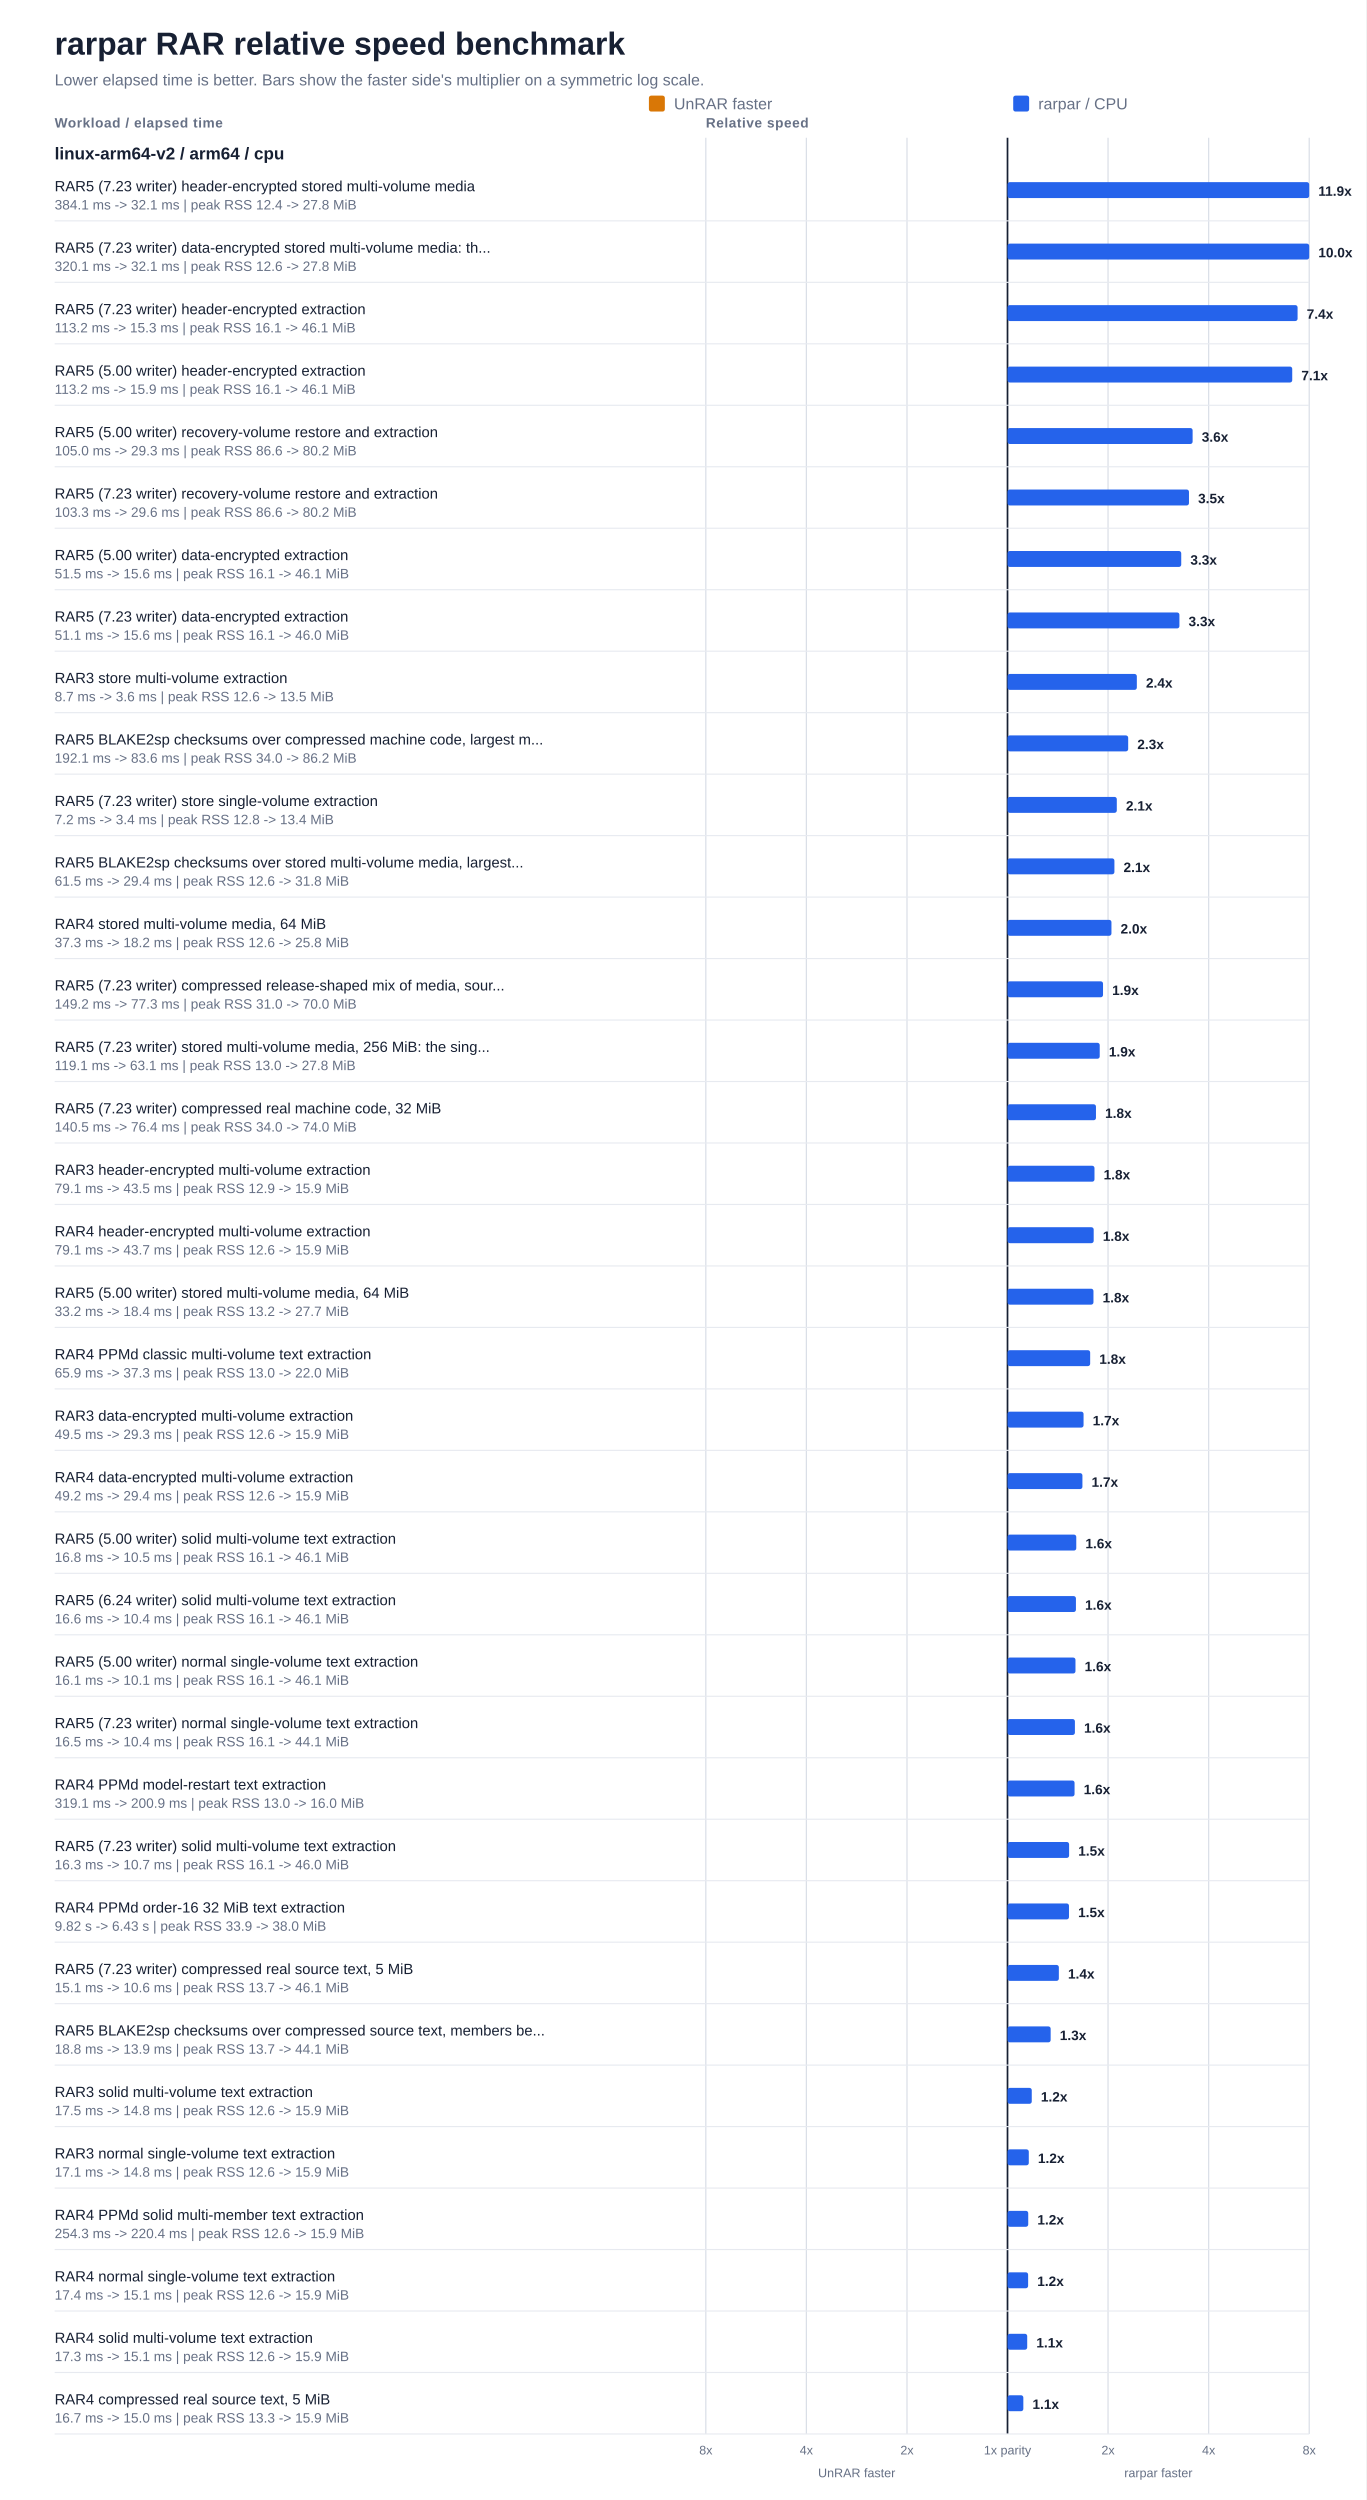
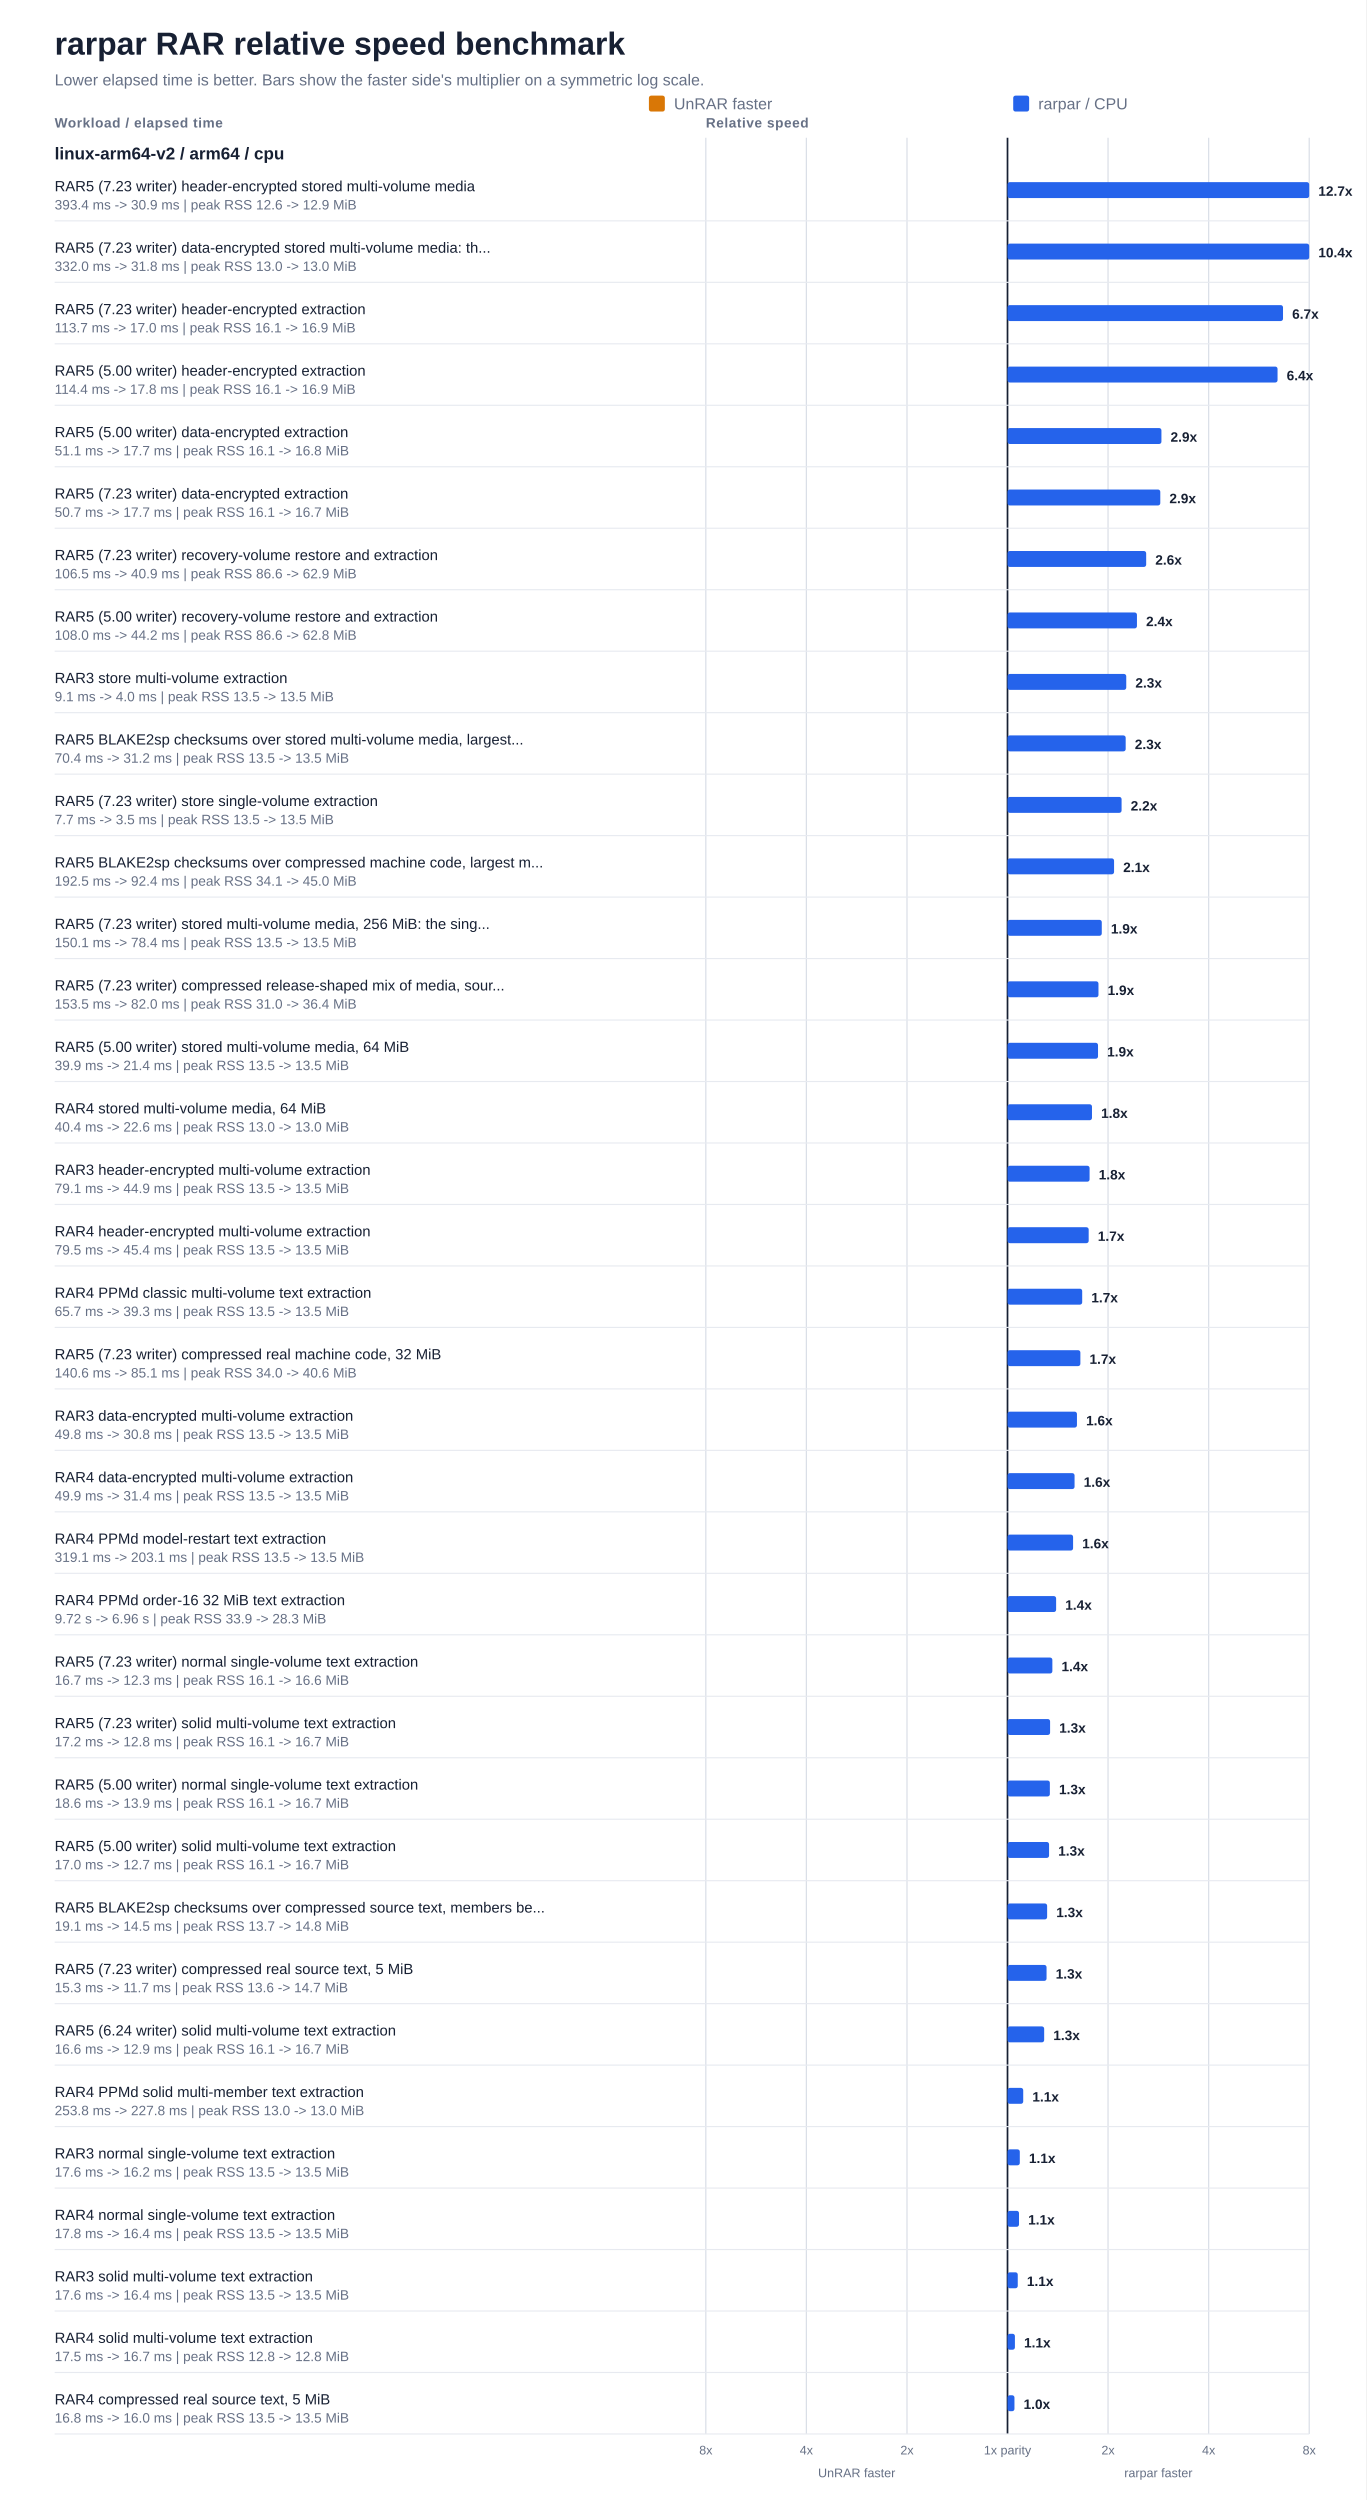
<svg xmlns="http://www.w3.org/2000/svg" width="1200" height="2196" viewBox="0 0 1200 2196" role="img" aria-labelledby="title desc">
  <style>
    .bg { fill: #ffffff; } text { font-family: Arial, sans-serif; fill: #172033; }
    .title { font-size: 28px; font-weight: 600; } .subtitle { font-size: 14px; fill: #667085; }
    .column { font-size: 12px; font-weight: 600; fill: #667085; letter-spacing: .04em; text-transform: uppercase; }
    .machine { font-size: 15px; font-weight: 600; } .workload { font-size: 13px; font-weight: 500; }
    .timing { font-size: 12px; fill: #667085; } .tick { font-size: 11px; fill: #667085; } .ratio { font-size: 12px; font-weight: 600; }
    .grid { stroke: #d7dce5; stroke-width: 1; } .parity { stroke: #172033; stroke-width: 1.5; } .rule { stroke: #e7eaf0; stroke-width: 1; }
    .cpu { fill: #2563eb; } .gpu { fill: #7c3aed; } .slower { fill: #d97706; }
    @media (prefers-color-scheme: dark) { .bg { fill: #0d1117; } text { fill: #e6edf3; } .subtitle, .column, .timing, .tick { fill: #9ca7b5; } .grid { stroke: #30363d; } .parity { stroke: #e6edf3; } .rule { stroke: #21262d; } .cpu { fill: #58a6ff; } .gpu { fill: #bc8cff; } .slower { fill: #f2a65a; } }
  </style>
  <rect class="bg" width="1200" height="2196" />
  <text class="title" x="48" y="48">rarpar RAR relative speed benchmark</text>
  <text class="subtitle" x="48" y="75">Lower elapsed time is better. Bars show the faster side's multiplier on a symmetric log scale.</text>
  <g aria-label="Legend">
    <rect class="slower" x="570" y="84" width="14" height="14" rx="2" />
    <text class="subtitle" x="592" y="96">UnRAR faster</text>
    <rect class="cpu" x="890" y="84" width="14" height="14" rx="2" />
    <text class="subtitle" x="912" y="96">rarpar / CPU</text>
  </g>
  <text class="column" x="48" y="112">Workload / elapsed time</text>
  <text class="column" x="620" y="112">Relative speed</text>
  <g aria-label="Relative speed axis">
    <line class="grid" x1="620.0" y1="121" x2="620.0" y2="2138" />
    <text class="tick" x="620.0" y="2156" text-anchor="middle">8x</text>
    <line class="grid" x1="708.3" y1="121" x2="708.3" y2="2138" />
    <text class="tick" x="708.3" y="2156" text-anchor="middle">4x</text>
    <line class="grid" x1="796.7" y1="121" x2="796.7" y2="2138" />
    <text class="tick" x="796.7" y="2156" text-anchor="middle">2x</text>
    <line class="parity" x1="885.0" y1="121" x2="885.0" y2="2138" />
    <text class="tick" x="885.0" y="2156" text-anchor="middle">1x parity</text>
    <line class="grid" x1="973.3" y1="121" x2="973.3" y2="2138" />
    <text class="tick" x="973.3" y="2156" text-anchor="middle">2x</text>
    <line class="grid" x1="1061.7" y1="121" x2="1061.7" y2="2138" />
    <text class="tick" x="1061.7" y="2156" text-anchor="middle">4x</text>
    <line class="grid" x1="1150.0" y1="121" x2="1150.0" y2="2138" />
    <text class="tick" x="1150.0" y="2156" text-anchor="middle">8x</text>
    <text class="tick" x="752.5" y="2176" text-anchor="middle">UnRAR faster</text>
    <text class="tick" x="1017.5" y="2176" text-anchor="middle">rarpar faster</text>
  </g>
  <g aria-label="RAR benchmarks">
    <text class="machine" x="48" y="140">linux-arm64-v2 / arm64 / cpu</text>
    <text class="workload" x="48" y="168">RAR5 (7.23 writer) header-encrypted stored multi-volume media</text>
-     <text class="timing" x="48" y="184">384.1 ms -&gt; 32.1 ms  |  peak RSS 12.4 -&gt; 27.8 MiB</text>
+     <text class="timing" x="48" y="184">393.4 ms -&gt; 30.9 ms  |  peak RSS 12.6 -&gt; 12.9 MiB</text>
    <rect class="cpu" x="885.0" y="160" width="265.0" height="14" rx="2" />
-     <text class="ratio" x="1158.0" y="172">11.9x</text>
+     <text class="ratio" x="1158.0" y="172">12.7x</text>
    <line class="rule" x1="48" y1="194" x2="1150" y2="194" />
    <text class="workload" x="48" y="222">RAR5 (7.23 writer) data-encrypted stored multi-volume media: th...</text>
-     <text class="timing" x="48" y="238">320.1 ms -&gt; 32.1 ms  |  peak RSS 12.6 -&gt; 27.8 MiB</text>
+     <text class="timing" x="48" y="238">332.0 ms -&gt; 31.8 ms  |  peak RSS 13.0 -&gt; 13.0 MiB</text>
    <rect class="cpu" x="885.0" y="214" width="265.0" height="14" rx="2" />
-     <text class="ratio" x="1158.0" y="226">10.0x</text>
+     <text class="ratio" x="1158.0" y="226">10.4x</text>
    <line class="rule" x1="48" y1="248" x2="1150" y2="248" />
    <text class="workload" x="48" y="276">RAR5 (7.23 writer) header-encrypted extraction</text>
-     <text class="timing" x="48" y="292">113.2 ms -&gt; 15.3 ms  |  peak RSS 16.1 -&gt; 46.1 MiB</text>
-     <rect class="cpu" x="885.0" y="268" width="254.8" height="14" rx="2" />
-     <text class="ratio" x="1147.8" y="280">7.4x</text>
+     <text class="timing" x="48" y="292">113.7 ms -&gt; 17.0 ms  |  peak RSS 16.1 -&gt; 16.9 MiB</text>
+     <rect class="cpu" x="885.0" y="268" width="242.0" height="14" rx="2" />
+     <text class="ratio" x="1135.0" y="280">6.7x</text>
    <line class="rule" x1="48" y1="302" x2="1150" y2="302" />
    <text class="workload" x="48" y="330">RAR5 (5.00 writer) header-encrypted extraction</text>
-     <text class="timing" x="48" y="346">113.2 ms -&gt; 15.9 ms  |  peak RSS 16.1 -&gt; 46.1 MiB</text>
-     <rect class="cpu" x="885.0" y="322" width="250.1" height="14" rx="2" />
-     <text class="ratio" x="1143.1" y="334">7.1x</text>
+     <text class="timing" x="48" y="346">114.4 ms -&gt; 17.8 ms  |  peak RSS 16.1 -&gt; 16.9 MiB</text>
+     <rect class="cpu" x="885.0" y="322" width="237.2" height="14" rx="2" />
+     <text class="ratio" x="1130.2" y="334">6.4x</text>
    <line class="rule" x1="48" y1="356" x2="1150" y2="356" />
-     <text class="workload" x="48" y="384">RAR5 (5.00 writer) recovery-volume restore and extraction</text>
-     <text class="timing" x="48" y="400">105.0 ms -&gt; 29.3 ms  |  peak RSS 86.6 -&gt; 80.2 MiB</text>
-     <rect class="cpu" x="885.0" y="376" width="162.6" height="14" rx="2" />
-     <text class="ratio" x="1055.6" y="388">3.6x</text>
+     <text class="workload" x="48" y="384">RAR5 (5.00 writer) data-encrypted extraction</text>
+     <text class="timing" x="48" y="400">51.1 ms -&gt; 17.7 ms  |  peak RSS 16.1 -&gt; 16.8 MiB</text>
+     <rect class="cpu" x="885.0" y="376" width="135.2" height="14" rx="2" />
+     <text class="ratio" x="1028.2" y="388">2.9x</text>
    <line class="rule" x1="48" y1="410" x2="1150" y2="410" />
-     <text class="workload" x="48" y="438">RAR5 (7.23 writer) recovery-volume restore and extraction</text>
-     <text class="timing" x="48" y="454">103.3 ms -&gt; 29.6 ms  |  peak RSS 86.6 -&gt; 80.2 MiB</text>
-     <rect class="cpu" x="885.0" y="430" width="159.4" height="14" rx="2" />
-     <text class="ratio" x="1052.4" y="442">3.5x</text>
+     <text class="workload" x="48" y="438">RAR5 (7.23 writer) data-encrypted extraction</text>
+     <text class="timing" x="48" y="454">50.7 ms -&gt; 17.7 ms  |  peak RSS 16.1 -&gt; 16.7 MiB</text>
+     <rect class="cpu" x="885.0" y="430" width="134.2" height="14" rx="2" />
+     <text class="ratio" x="1027.2" y="442">2.9x</text>
    <line class="rule" x1="48" y1="464" x2="1150" y2="464" />
-     <text class="workload" x="48" y="492">RAR5 (5.00 writer) data-encrypted extraction</text>
-     <text class="timing" x="48" y="508">51.5 ms -&gt; 15.6 ms  |  peak RSS 16.1 -&gt; 46.1 MiB</text>
-     <rect class="cpu" x="885.0" y="484" width="152.6" height="14" rx="2" />
-     <text class="ratio" x="1045.6" y="496">3.3x</text>
+     <text class="workload" x="48" y="492">RAR5 (7.23 writer) recovery-volume restore and extraction</text>
+     <text class="timing" x="48" y="508">106.5 ms -&gt; 40.9 ms  |  peak RSS 86.6 -&gt; 62.9 MiB</text>
+     <rect class="cpu" x="885.0" y="484" width="121.8" height="14" rx="2" />
+     <text class="ratio" x="1014.8" y="496">2.6x</text>
    <line class="rule" x1="48" y1="518" x2="1150" y2="518" />
-     <text class="workload" x="48" y="546">RAR5 (7.23 writer) data-encrypted extraction</text>
-     <text class="timing" x="48" y="562">51.1 ms -&gt; 15.6 ms  |  peak RSS 16.1 -&gt; 46.0 MiB</text>
-     <rect class="cpu" x="885.0" y="538" width="151.0" height="14" rx="2" />
-     <text class="ratio" x="1044.0" y="550">3.3x</text>
+     <text class="workload" x="48" y="546">RAR5 (5.00 writer) recovery-volume restore and extraction</text>
+     <text class="timing" x="48" y="562">108.0 ms -&gt; 44.2 ms  |  peak RSS 86.6 -&gt; 62.8 MiB</text>
+     <rect class="cpu" x="885.0" y="538" width="113.7" height="14" rx="2" />
+     <text class="ratio" x="1006.7" y="550">2.4x</text>
    <line class="rule" x1="48" y1="572" x2="1150" y2="572" />
    <text class="workload" x="48" y="600">RAR3 store multi-volume extraction</text>
-     <text class="timing" x="48" y="616">8.7 ms -&gt; 3.6 ms  |  peak RSS 12.6 -&gt; 13.5 MiB</text>
-     <rect class="cpu" x="885.0" y="592" width="113.6" height="14" rx="2" />
-     <text class="ratio" x="1006.6" y="604">2.4x</text>
+     <text class="timing" x="48" y="616">9.1 ms -&gt; 4.0 ms  |  peak RSS 13.5 -&gt; 13.5 MiB</text>
+     <rect class="cpu" x="885.0" y="592" width="104.3" height="14" rx="2" />
+     <text class="ratio" x="997.3" y="604">2.3x</text>
    <line class="rule" x1="48" y1="626" x2="1150" y2="626" />
-     <text class="workload" x="48" y="654">RAR5 BLAKE2sp checksums over compressed machine code, largest m...</text>
-     <text class="timing" x="48" y="670">192.1 ms -&gt; 83.6 ms  |  peak RSS 34.0 -&gt; 86.2 MiB</text>
-     <rect class="cpu" x="885.0" y="646" width="106.0" height="14" rx="2" />
-     <text class="ratio" x="999.0" y="658">2.3x</text>
+     <text class="workload" x="48" y="654">RAR5 BLAKE2sp checksums over stored multi-volume media, largest...</text>
+     <text class="timing" x="48" y="670">70.4 ms -&gt; 31.2 ms  |  peak RSS 13.5 -&gt; 13.5 MiB</text>
+     <rect class="cpu" x="885.0" y="646" width="103.8" height="14" rx="2" />
+     <text class="ratio" x="996.8" y="658">2.3x</text>
    <line class="rule" x1="48" y1="680" x2="1150" y2="680" />
    <text class="workload" x="48" y="708">RAR5 (7.23 writer) store single-volume extraction</text>
-     <text class="timing" x="48" y="724">7.2 ms -&gt; 3.4 ms  |  peak RSS 12.8 -&gt; 13.4 MiB</text>
-     <rect class="cpu" x="885.0" y="700" width="96.0" height="14" rx="2" />
-     <text class="ratio" x="989.0" y="712">2.1x</text>
+     <text class="timing" x="48" y="724">7.7 ms -&gt; 3.5 ms  |  peak RSS 13.5 -&gt; 13.5 MiB</text>
+     <rect class="cpu" x="885.0" y="700" width="100.2" height="14" rx="2" />
+     <text class="ratio" x="993.2" y="712">2.2x</text>
    <line class="rule" x1="48" y1="734" x2="1150" y2="734" />
-     <text class="workload" x="48" y="762">RAR5 BLAKE2sp checksums over stored multi-volume media, largest...</text>
-     <text class="timing" x="48" y="778">61.5 ms -&gt; 29.4 ms  |  peak RSS 12.6 -&gt; 31.8 MiB</text>
-     <rect class="cpu" x="885.0" y="754" width="93.9" height="14" rx="2" />
-     <text class="ratio" x="986.9" y="766">2.1x</text>
+     <text class="workload" x="48" y="762">RAR5 BLAKE2sp checksums over compressed machine code, largest m...</text>
+     <text class="timing" x="48" y="778">192.5 ms -&gt; 92.4 ms  |  peak RSS 34.1 -&gt; 45.0 MiB</text>
+     <rect class="cpu" x="885.0" y="754" width="93.6" height="14" rx="2" />
+     <text class="ratio" x="986.6" y="766">2.1x</text>
    <line class="rule" x1="48" y1="788" x2="1150" y2="788" />
-     <text class="workload" x="48" y="816">RAR4 stored multi-volume media, 64 MiB</text>
-     <text class="timing" x="48" y="832">37.3 ms -&gt; 18.2 ms  |  peak RSS 12.6 -&gt; 25.8 MiB</text>
-     <rect class="cpu" x="885.0" y="808" width="91.3" height="14" rx="2" />
-     <text class="ratio" x="984.3" y="820">2.0x</text>
+     <text class="workload" x="48" y="816">RAR5 (7.23 writer) stored multi-volume media, 256 MiB: the sing...</text>
+     <text class="timing" x="48" y="832">150.1 ms -&gt; 78.4 ms  |  peak RSS 13.5 -&gt; 13.5 MiB</text>
+     <rect class="cpu" x="885.0" y="808" width="82.8" height="14" rx="2" />
+     <text class="ratio" x="975.8" y="820">1.9x</text>
    <line class="rule" x1="48" y1="842" x2="1150" y2="842" />
    <text class="workload" x="48" y="870">RAR5 (7.23 writer) compressed release-shaped mix of media, sour...</text>
-     <text class="timing" x="48" y="886">149.2 ms -&gt; 77.3 ms  |  peak RSS 31.0 -&gt; 70.0 MiB</text>
-     <rect class="cpu" x="885.0" y="862" width="83.9" height="14" rx="2" />
-     <text class="ratio" x="976.9" y="874">1.9x</text>
+     <text class="timing" x="48" y="886">153.5 ms -&gt; 82.0 ms  |  peak RSS 31.0 -&gt; 36.4 MiB</text>
+     <rect class="cpu" x="885.0" y="862" width="79.9" height="14" rx="2" />
+     <text class="ratio" x="972.9" y="874">1.9x</text>
    <line class="rule" x1="48" y1="896" x2="1150" y2="896" />
-     <text class="workload" x="48" y="924">RAR5 (7.23 writer) stored multi-volume media, 256 MiB: the sing...</text>
-     <text class="timing" x="48" y="940">119.1 ms -&gt; 63.1 ms  |  peak RSS 13.0 -&gt; 27.8 MiB</text>
-     <rect class="cpu" x="885.0" y="916" width="81.0" height="14" rx="2" />
-     <text class="ratio" x="974.0" y="928">1.9x</text>
+     <text class="workload" x="48" y="924">RAR5 (5.00 writer) stored multi-volume media, 64 MiB</text>
+     <text class="timing" x="48" y="940">39.9 ms -&gt; 21.4 ms  |  peak RSS 13.5 -&gt; 13.5 MiB</text>
+     <rect class="cpu" x="885.0" y="916" width="79.5" height="14" rx="2" />
+     <text class="ratio" x="972.5" y="928">1.9x</text>
    <line class="rule" x1="48" y1="950" x2="1150" y2="950" />
-     <text class="workload" x="48" y="978">RAR5 (7.23 writer) compressed real machine code, 32 MiB</text>
-     <text class="timing" x="48" y="994">140.5 ms -&gt; 76.4 ms  |  peak RSS 34.0 -&gt; 74.0 MiB</text>
-     <rect class="cpu" x="885.0" y="970" width="77.7" height="14" rx="2" />
-     <text class="ratio" x="970.7" y="982">1.8x</text>
+     <text class="workload" x="48" y="978">RAR4 stored multi-volume media, 64 MiB</text>
+     <text class="timing" x="48" y="994">40.4 ms -&gt; 22.6 ms  |  peak RSS 13.0 -&gt; 13.0 MiB</text>
+     <rect class="cpu" x="885.0" y="970" width="74.2" height="14" rx="2" />
+     <text class="ratio" x="967.2" y="982">1.8x</text>
    <line class="rule" x1="48" y1="1004" x2="1150" y2="1004" />
    <text class="workload" x="48" y="1032">RAR3 header-encrypted multi-volume extraction</text>
-     <text class="timing" x="48" y="1048">79.1 ms -&gt; 43.5 ms  |  peak RSS 12.9 -&gt; 15.9 MiB</text>
-     <rect class="cpu" x="885.0" y="1024" width="76.4" height="14" rx="2" />
-     <text class="ratio" x="969.4" y="1036">1.8x</text>
+     <text class="timing" x="48" y="1048">79.1 ms -&gt; 44.9 ms  |  peak RSS 13.5 -&gt; 13.5 MiB</text>
+     <rect class="cpu" x="885.0" y="1024" width="72.1" height="14" rx="2" />
+     <text class="ratio" x="965.1" y="1036">1.8x</text>
    <line class="rule" x1="48" y1="1058" x2="1150" y2="1058" />
    <text class="workload" x="48" y="1086">RAR4 header-encrypted multi-volume extraction</text>
-     <text class="timing" x="48" y="1102">79.1 ms -&gt; 43.7 ms  |  peak RSS 12.6 -&gt; 15.9 MiB</text>
-     <rect class="cpu" x="885.0" y="1078" width="75.7" height="14" rx="2" />
-     <text class="ratio" x="968.7" y="1090">1.8x</text>
+     <text class="timing" x="48" y="1102">79.5 ms -&gt; 45.4 ms  |  peak RSS 13.5 -&gt; 13.5 MiB</text>
+     <rect class="cpu" x="885.0" y="1078" width="71.3" height="14" rx="2" />
+     <text class="ratio" x="964.3" y="1090">1.7x</text>
    <line class="rule" x1="48" y1="1112" x2="1150" y2="1112" />
-     <text class="workload" x="48" y="1140">RAR5 (5.00 writer) stored multi-volume media, 64 MiB</text>
-     <text class="timing" x="48" y="1156">33.2 ms -&gt; 18.4 ms  |  peak RSS 13.2 -&gt; 27.7 MiB</text>
-     <rect class="cpu" x="885.0" y="1132" width="75.5" height="14" rx="2" />
-     <text class="ratio" x="968.5" y="1144">1.8x</text>
+     <text class="workload" x="48" y="1140">RAR4 PPMd classic multi-volume text extraction</text>
+     <text class="timing" x="48" y="1156">65.7 ms -&gt; 39.3 ms  |  peak RSS 13.5 -&gt; 13.5 MiB</text>
+     <rect class="cpu" x="885.0" y="1132" width="65.6" height="14" rx="2" />
+     <text class="ratio" x="958.6" y="1144">1.7x</text>
    <line class="rule" x1="48" y1="1166" x2="1150" y2="1166" />
-     <text class="workload" x="48" y="1194">RAR4 PPMd classic multi-volume text extraction</text>
-     <text class="timing" x="48" y="1210">65.9 ms -&gt; 37.3 ms  |  peak RSS 13.0 -&gt; 22.0 MiB</text>
-     <rect class="cpu" x="885.0" y="1186" width="72.6" height="14" rx="2" />
-     <text class="ratio" x="965.6" y="1198">1.8x</text>
+     <text class="workload" x="48" y="1194">RAR5 (7.23 writer) compressed real machine code, 32 MiB</text>
+     <text class="timing" x="48" y="1210">140.6 ms -&gt; 85.1 ms  |  peak RSS 34.0 -&gt; 40.6 MiB</text>
+     <rect class="cpu" x="885.0" y="1186" width="64.0" height="14" rx="2" />
+     <text class="ratio" x="957.0" y="1198">1.7x</text>
    <line class="rule" x1="48" y1="1220" x2="1150" y2="1220" />
    <text class="workload" x="48" y="1248">RAR3 data-encrypted multi-volume extraction</text>
-     <text class="timing" x="48" y="1264">49.5 ms -&gt; 29.3 ms  |  peak RSS 12.6 -&gt; 15.9 MiB</text>
-     <rect class="cpu" x="885.0" y="1240" width="66.8" height="14" rx="2" />
-     <text class="ratio" x="959.8" y="1252">1.7x</text>
+     <text class="timing" x="48" y="1264">49.8 ms -&gt; 30.8 ms  |  peak RSS 13.5 -&gt; 13.5 MiB</text>
+     <rect class="cpu" x="885.0" y="1240" width="61.0" height="14" rx="2" />
+     <text class="ratio" x="954.0" y="1252">1.6x</text>
    <line class="rule" x1="48" y1="1274" x2="1150" y2="1274" />
    <text class="workload" x="48" y="1302">RAR4 data-encrypted multi-volume extraction</text>
-     <text class="timing" x="48" y="1318">49.2 ms -&gt; 29.4 ms  |  peak RSS 12.6 -&gt; 15.9 MiB</text>
-     <rect class="cpu" x="885.0" y="1294" width="65.8" height="14" rx="2" />
-     <text class="ratio" x="958.8" y="1306">1.7x</text>
+     <text class="timing" x="48" y="1318">49.9 ms -&gt; 31.4 ms  |  peak RSS 13.5 -&gt; 13.5 MiB</text>
+     <rect class="cpu" x="885.0" y="1294" width="58.9" height="14" rx="2" />
+     <text class="ratio" x="951.9" y="1306">1.6x</text>
    <line class="rule" x1="48" y1="1328" x2="1150" y2="1328" />
-     <text class="workload" x="48" y="1356">RAR5 (5.00 writer) solid multi-volume text extraction</text>
-     <text class="timing" x="48" y="1372">16.8 ms -&gt; 10.5 ms  |  peak RSS 16.1 -&gt; 46.1 MiB</text>
-     <rect class="cpu" x="885.0" y="1348" width="60.4" height="14" rx="2" />
-     <text class="ratio" x="953.4" y="1360">1.6x</text>
+     <text class="workload" x="48" y="1356">RAR4 PPMd model-restart text extraction</text>
+     <text class="timing" x="48" y="1372">319.1 ms -&gt; 203.1 ms  |  peak RSS 13.5 -&gt; 13.5 MiB</text>
+     <rect class="cpu" x="885.0" y="1348" width="57.6" height="14" rx="2" />
+     <text class="ratio" x="950.6" y="1360">1.6x</text>
    <line class="rule" x1="48" y1="1382" x2="1150" y2="1382" />
-     <text class="workload" x="48" y="1410">RAR5 (6.24 writer) solid multi-volume text extraction</text>
-     <text class="timing" x="48" y="1426">16.6 ms -&gt; 10.4 ms  |  peak RSS 16.1 -&gt; 46.1 MiB</text>
-     <rect class="cpu" x="885.0" y="1402" width="60.1" height="14" rx="2" />
-     <text class="ratio" x="953.1" y="1414">1.6x</text>
+     <text class="workload" x="48" y="1410">RAR4 PPMd order-16 32 MiB text extraction</text>
+     <text class="timing" x="48" y="1426">9.72 s -&gt; 6.96 s  |  peak RSS 33.9 -&gt; 28.3 MiB</text>
+     <rect class="cpu" x="885.0" y="1402" width="42.7" height="14" rx="2" />
+     <text class="ratio" x="935.7" y="1414">1.4x</text>
    <line class="rule" x1="48" y1="1436" x2="1150" y2="1436" />
-     <text class="workload" x="48" y="1464">RAR5 (5.00 writer) normal single-volume text extraction</text>
-     <text class="timing" x="48" y="1480">16.1 ms -&gt; 10.1 ms  |  peak RSS 16.1 -&gt; 46.1 MiB</text>
-     <rect class="cpu" x="885.0" y="1456" width="59.7" height="14" rx="2" />
-     <text class="ratio" x="952.7" y="1468">1.6x</text>
+     <text class="workload" x="48" y="1464">RAR5 (7.23 writer) normal single-volume text extraction</text>
+     <text class="timing" x="48" y="1480">16.7 ms -&gt; 12.3 ms  |  peak RSS 16.1 -&gt; 16.6 MiB</text>
+     <rect class="cpu" x="885.0" y="1456" width="39.4" height="14" rx="2" />
+     <text class="ratio" x="932.4" y="1468">1.4x</text>
    <line class="rule" x1="48" y1="1490" x2="1150" y2="1490" />
-     <text class="workload" x="48" y="1518">RAR5 (7.23 writer) normal single-volume text extraction</text>
-     <text class="timing" x="48" y="1534">16.5 ms -&gt; 10.4 ms  |  peak RSS 16.1 -&gt; 44.1 MiB</text>
-     <rect class="cpu" x="885.0" y="1510" width="59.2" height="14" rx="2" />
-     <text class="ratio" x="952.2" y="1522">1.6x</text>
+     <text class="workload" x="48" y="1518">RAR5 (7.23 writer) solid multi-volume text extraction</text>
+     <text class="timing" x="48" y="1534">17.2 ms -&gt; 12.8 ms  |  peak RSS 16.1 -&gt; 16.7 MiB</text>
+     <rect class="cpu" x="885.0" y="1510" width="37.4" height="14" rx="2" />
+     <text class="ratio" x="930.4" y="1522">1.3x</text>
    <line class="rule" x1="48" y1="1544" x2="1150" y2="1544" />
-     <text class="workload" x="48" y="1572">RAR4 PPMd model-restart text extraction</text>
-     <text class="timing" x="48" y="1588">319.1 ms -&gt; 200.9 ms  |  peak RSS 13.0 -&gt; 16.0 MiB</text>
-     <rect class="cpu" x="885.0" y="1564" width="58.9" height="14" rx="2" />
-     <text class="ratio" x="951.9" y="1576">1.6x</text>
+     <text class="workload" x="48" y="1572">RAR5 (5.00 writer) normal single-volume text extraction</text>
+     <text class="timing" x="48" y="1588">18.6 ms -&gt; 13.9 ms  |  peak RSS 16.1 -&gt; 16.7 MiB</text>
+     <rect class="cpu" x="885.0" y="1564" width="37.2" height="14" rx="2" />
+     <text class="ratio" x="930.2" y="1576">1.3x</text>
    <line class="rule" x1="48" y1="1598" x2="1150" y2="1598" />
-     <text class="workload" x="48" y="1626">RAR5 (7.23 writer) solid multi-volume text extraction</text>
-     <text class="timing" x="48" y="1642">16.3 ms -&gt; 10.7 ms  |  peak RSS 16.1 -&gt; 46.0 MiB</text>
-     <rect class="cpu" x="885.0" y="1618" width="54.1" height="14" rx="2" />
-     <text class="ratio" x="947.1" y="1630">1.5x</text>
+     <text class="workload" x="48" y="1626">RAR5 (5.00 writer) solid multi-volume text extraction</text>
+     <text class="timing" x="48" y="1642">17.0 ms -&gt; 12.7 ms  |  peak RSS 16.1 -&gt; 16.7 MiB</text>
+     <rect class="cpu" x="885.0" y="1618" width="36.5" height="14" rx="2" />
+     <text class="ratio" x="929.5" y="1630">1.3x</text>
    <line class="rule" x1="48" y1="1652" x2="1150" y2="1652" />
-     <text class="workload" x="48" y="1680">RAR4 PPMd order-16 32 MiB text extraction</text>
-     <text class="timing" x="48" y="1696">9.82 s -&gt; 6.43 s  |  peak RSS 33.9 -&gt; 38.0 MiB</text>
-     <rect class="cpu" x="885.0" y="1672" width="54.0" height="14" rx="2" />
-     <text class="ratio" x="947.0" y="1684">1.5x</text>
+     <text class="workload" x="48" y="1680">RAR5 BLAKE2sp checksums over compressed source text, members be...</text>
+     <text class="timing" x="48" y="1696">19.1 ms -&gt; 14.5 ms  |  peak RSS 13.7 -&gt; 14.8 MiB</text>
+     <rect class="cpu" x="885.0" y="1672" width="34.8" height="14" rx="2" />
+     <text class="ratio" x="927.8" y="1684">1.3x</text>
    <line class="rule" x1="48" y1="1706" x2="1150" y2="1706" />
    <text class="workload" x="48" y="1734">RAR5 (7.23 writer) compressed real source text, 5 MiB</text>
-     <text class="timing" x="48" y="1750">15.1 ms -&gt; 10.6 ms  |  peak RSS 13.7 -&gt; 46.1 MiB</text>
-     <rect class="cpu" x="885.0" y="1726" width="45.1" height="14" rx="2" />
-     <text class="ratio" x="938.1" y="1738">1.4x</text>
+     <text class="timing" x="48" y="1750">15.3 ms -&gt; 11.7 ms  |  peak RSS 13.6 -&gt; 14.7 MiB</text>
+     <rect class="cpu" x="885.0" y="1726" width="34.3" height="14" rx="2" />
+     <text class="ratio" x="927.3" y="1738">1.3x</text>
    <line class="rule" x1="48" y1="1760" x2="1150" y2="1760" />
-     <text class="workload" x="48" y="1788">RAR5 BLAKE2sp checksums over compressed source text, members be...</text>
-     <text class="timing" x="48" y="1804">18.8 ms -&gt; 13.9 ms  |  peak RSS 13.7 -&gt; 44.1 MiB</text>
-     <rect class="cpu" x="885.0" y="1780" width="37.9" height="14" rx="2" />
-     <text class="ratio" x="930.9" y="1792">1.3x</text>
+     <text class="workload" x="48" y="1788">RAR5 (6.24 writer) solid multi-volume text extraction</text>
+     <text class="timing" x="48" y="1804">16.6 ms -&gt; 12.9 ms  |  peak RSS 16.1 -&gt; 16.7 MiB</text>
+     <rect class="cpu" x="885.0" y="1780" width="32.2" height="14" rx="2" />
+     <text class="ratio" x="925.2" y="1792">1.3x</text>
    <line class="rule" x1="48" y1="1814" x2="1150" y2="1814" />
-     <text class="workload" x="48" y="1842">RAR3 solid multi-volume text extraction</text>
-     <text class="timing" x="48" y="1858">17.5 ms -&gt; 14.8 ms  |  peak RSS 12.6 -&gt; 15.9 MiB</text>
-     <rect class="cpu" x="885.0" y="1834" width="21.3" height="14" rx="2" />
-     <text class="ratio" x="914.3" y="1846">1.2x</text>
+     <text class="workload" x="48" y="1842">RAR4 PPMd solid multi-member text extraction</text>
+     <text class="timing" x="48" y="1858">253.8 ms -&gt; 227.8 ms  |  peak RSS 13.0 -&gt; 13.0 MiB</text>
+     <rect class="cpu" x="885.0" y="1834" width="13.8" height="14" rx="2" />
+     <text class="ratio" x="906.8" y="1846">1.1x</text>
    <line class="rule" x1="48" y1="1868" x2="1150" y2="1868" />
    <text class="workload" x="48" y="1896">RAR3 normal single-volume text extraction</text>
-     <text class="timing" x="48" y="1912">17.1 ms -&gt; 14.8 ms  |  peak RSS 12.6 -&gt; 15.9 MiB</text>
-     <rect class="cpu" x="885.0" y="1888" width="18.7" height="14" rx="2" />
-     <text class="ratio" x="911.7" y="1900">1.2x</text>
+     <text class="timing" x="48" y="1912">17.6 ms -&gt; 16.2 ms  |  peak RSS 13.5 -&gt; 13.5 MiB</text>
+     <rect class="cpu" x="885.0" y="1888" width="10.8" height="14" rx="2" />
+     <text class="ratio" x="903.8" y="1900">1.1x</text>
    <line class="rule" x1="48" y1="1922" x2="1150" y2="1922" />
-     <text class="workload" x="48" y="1950">RAR4 PPMd solid multi-member text extraction</text>
-     <text class="timing" x="48" y="1966">254.3 ms -&gt; 220.4 ms  |  peak RSS 12.6 -&gt; 15.9 MiB</text>
-     <rect class="cpu" x="885.0" y="1942" width="18.2" height="14" rx="2" />
-     <text class="ratio" x="911.2" y="1954">1.2x</text>
+     <text class="workload" x="48" y="1950">RAR4 normal single-volume text extraction</text>
+     <text class="timing" x="48" y="1966">17.8 ms -&gt; 16.4 ms  |  peak RSS 13.5 -&gt; 13.5 MiB</text>
+     <rect class="cpu" x="885.0" y="1942" width="10.1" height="14" rx="2" />
+     <text class="ratio" x="903.1" y="1954">1.1x</text>
    <line class="rule" x1="48" y1="1976" x2="1150" y2="1976" />
-     <text class="workload" x="48" y="2004">RAR4 normal single-volume text extraction</text>
-     <text class="timing" x="48" y="2020">17.4 ms -&gt; 15.1 ms  |  peak RSS 12.6 -&gt; 15.9 MiB</text>
-     <rect class="cpu" x="885.0" y="1996" width="18.1" height="14" rx="2" />
-     <text class="ratio" x="911.1" y="2008">1.2x</text>
+     <text class="workload" x="48" y="2004">RAR3 solid multi-volume text extraction</text>
+     <text class="timing" x="48" y="2020">17.6 ms -&gt; 16.4 ms  |  peak RSS 13.5 -&gt; 13.5 MiB</text>
+     <rect class="cpu" x="885.0" y="1996" width="9.0" height="14" rx="2" />
+     <text class="ratio" x="902.0" y="2008">1.1x</text>
    <line class="rule" x1="48" y1="2030" x2="1150" y2="2030" />
    <text class="workload" x="48" y="2058">RAR4 solid multi-volume text extraction</text>
-     <text class="timing" x="48" y="2074">17.3 ms -&gt; 15.1 ms  |  peak RSS 12.6 -&gt; 15.9 MiB</text>
-     <rect class="cpu" x="885.0" y="2050" width="17.3" height="14" rx="2" />
-     <text class="ratio" x="910.3" y="2062">1.1x</text>
+     <text class="timing" x="48" y="2074">17.5 ms -&gt; 16.7 ms  |  peak RSS 12.8 -&gt; 12.8 MiB</text>
+     <rect class="cpu" x="885.0" y="2050" width="6.5" height="14" rx="2" />
+     <text class="ratio" x="899.5" y="2062">1.1x</text>
    <line class="rule" x1="48" y1="2084" x2="1150" y2="2084" />
    <text class="workload" x="48" y="2112">RAR4 compressed real source text, 5 MiB</text>
-     <text class="timing" x="48" y="2128">16.7 ms -&gt; 15.0 ms  |  peak RSS 13.3 -&gt; 15.9 MiB</text>
-     <rect class="cpu" x="885.0" y="2104" width="13.9" height="14" rx="2" />
-     <text class="ratio" x="906.9" y="2116">1.1x</text>
+     <text class="timing" x="48" y="2128">16.8 ms -&gt; 16.0 ms  |  peak RSS 13.5 -&gt; 13.5 MiB</text>
+     <rect class="cpu" x="885.0" y="2104" width="6.1" height="14" rx="2" />
+     <text class="ratio" x="899.1" y="2116">1.0x</text>
    <line class="rule" x1="48" y1="2138" x2="1150" y2="2138" />
  </g>
</svg>
